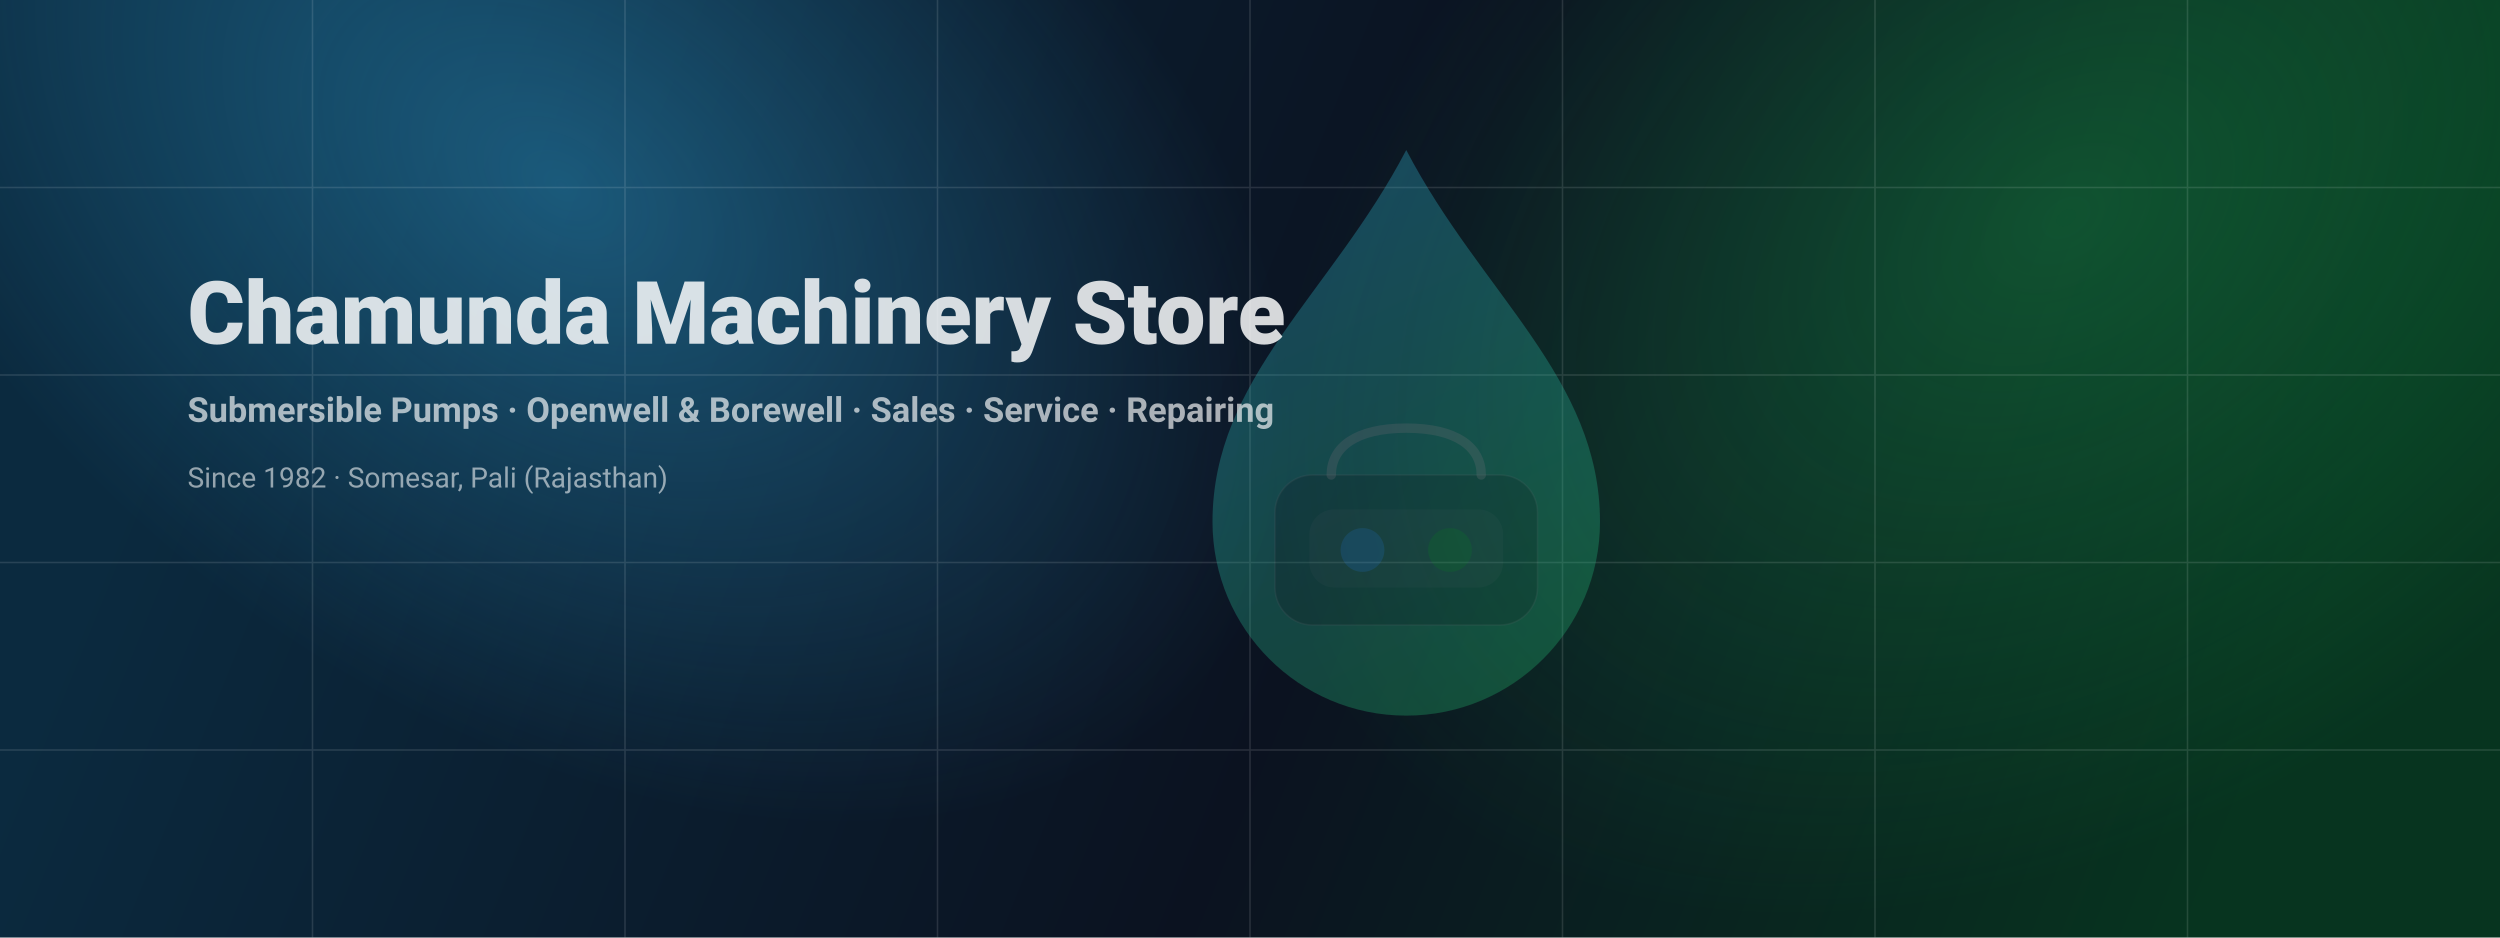
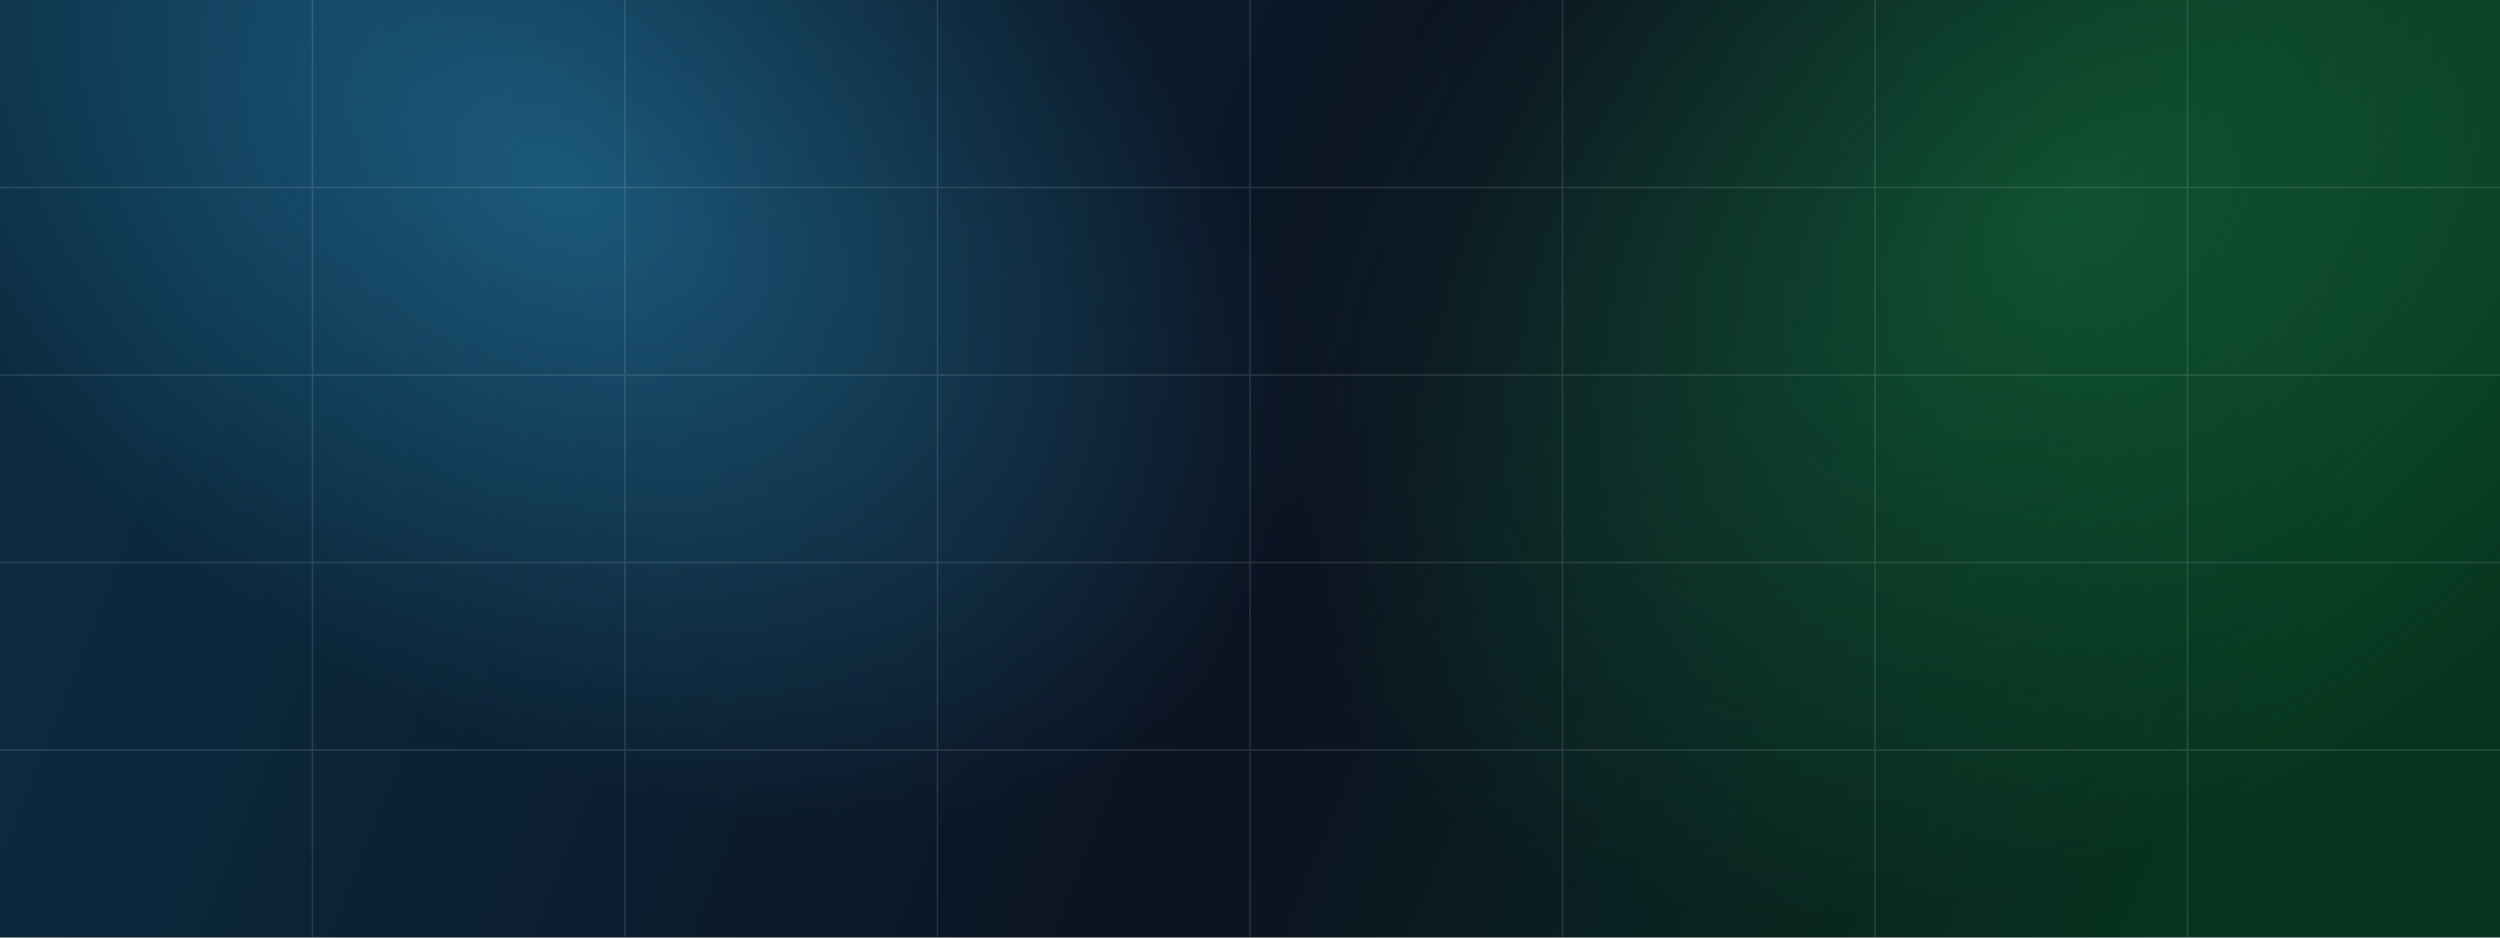
<svg xmlns="http://www.w3.org/2000/svg" width="1600" height="600" viewBox="0 0 1600 600" fill="none">
  <defs>
    <linearGradient id="bg" x1="180" y1="60" x2="1420" y2="560" gradientUnits="userSpaceOnUse">
      <stop stop-color="#0B2A3F" />
      <stop offset="0.55" stop-color="#0B1220" />
      <stop offset="1" stop-color="#07341F" />
    </linearGradient>
    <radialGradient id="glow1" cx="0" cy="0" r="1" gradientUnits="userSpaceOnUse" gradientTransform="translate(360 120) rotate(35) scale(520 340)">
      <stop stop-color="#38BDF8" stop-opacity="0.35" />
      <stop offset="1" stop-color="#38BDF8" stop-opacity="0" />
    </radialGradient>
    <radialGradient id="glow2" cx="0" cy="0" r="1" gradientUnits="userSpaceOnUse" gradientTransform="translate(1320 140) rotate(145) scale(560 380)">
      <stop stop-color="#22C55E" stop-opacity="0.28" />
      <stop offset="1" stop-color="#22C55E" stop-opacity="0" />
    </radialGradient>
-     <linearGradient id="drop" x1="760" y1="80" x2="980" y2="520" gradientUnits="userSpaceOnUse">
-       <stop stop-color="#38BDF8" stop-opacity="0.95" />
-       <stop offset="1" stop-color="#22C55E" stop-opacity="0.9" />
-     </linearGradient>
  </defs>
  <rect width="1600" height="600" fill="url(#bg)" />
  <rect width="1600" height="600" fill="url(#glow1)" />
  <rect width="1600" height="600" fill="url(#glow2)" />
  <g opacity="0.12" stroke="#FFFFFF">
    <path d="M0 120H1600" />
    <path d="M0 240H1600" />
    <path d="M0 360H1600" />
    <path d="M0 480H1600" />
    <path d="M200 0V600" />
    <path d="M400 0V600" />
    <path d="M600 0V600" />
    <path d="M800 0V600" />
    <path d="M1000 0V600" />
    <path d="M1200 0V600" />
    <path d="M1400 0V600" />
  </g>
-   <g opacity="0.32">
-     <path d="M900 96c48 92 124 146 124 238a124 124 0 0 1-248 0c0-92 76-146 124-238Z" fill="url(#drop)" />
-     <g transform="translate(816 270)">
-       <rect x="0" y="34" width="168" height="96" rx="24" fill="rgba(0,0,0,0.22)" stroke="rgba(255,255,255,0.18)" />
-       <rect x="22" y="56" width="124" height="50" rx="16" fill="rgba(255,255,255,0.09)" />
-       <circle cx="56" cy="82" r="14" fill="rgba(56,189,248,0.75)" />
-       <circle cx="112" cy="82" r="14" fill="rgba(34,197,94,0.75)" />
-       <path d="M36 34c0-18 16-30 48-30s48 12 48 30" stroke="rgba(255,255,255,0.35)" stroke-width="6" stroke-linecap="round" />
-     </g>
-   </g>
-   <g opacity="0.9">
-     <text x="120" y="220" font-family="system-ui, -apple-system, Segoe UI, Roboto, Arial" font-size="56" font-weight="800" fill="rgba(255,255,255,0.92)">
-       Chamunda Machinery Store
-     </text>
-     <text x="120" y="270" font-family="system-ui, -apple-system, Segoe UI, Roboto, Arial" font-size="22" font-weight="600" fill="rgba(255,255,255,0.72)">
-       Submersible Pumps · Openwell &amp; Borewell · Sales · Service · Repairing
-     </text>
-     <text x="120" y="312" font-family="system-ui, -apple-system, Segoe UI, Roboto, Arial" font-size="18" fill="rgba(255,255,255,0.62)">
-       Since 1982 · Somesar, Pali (Rajasthan)
-     </text>
-   </g>
</svg>
